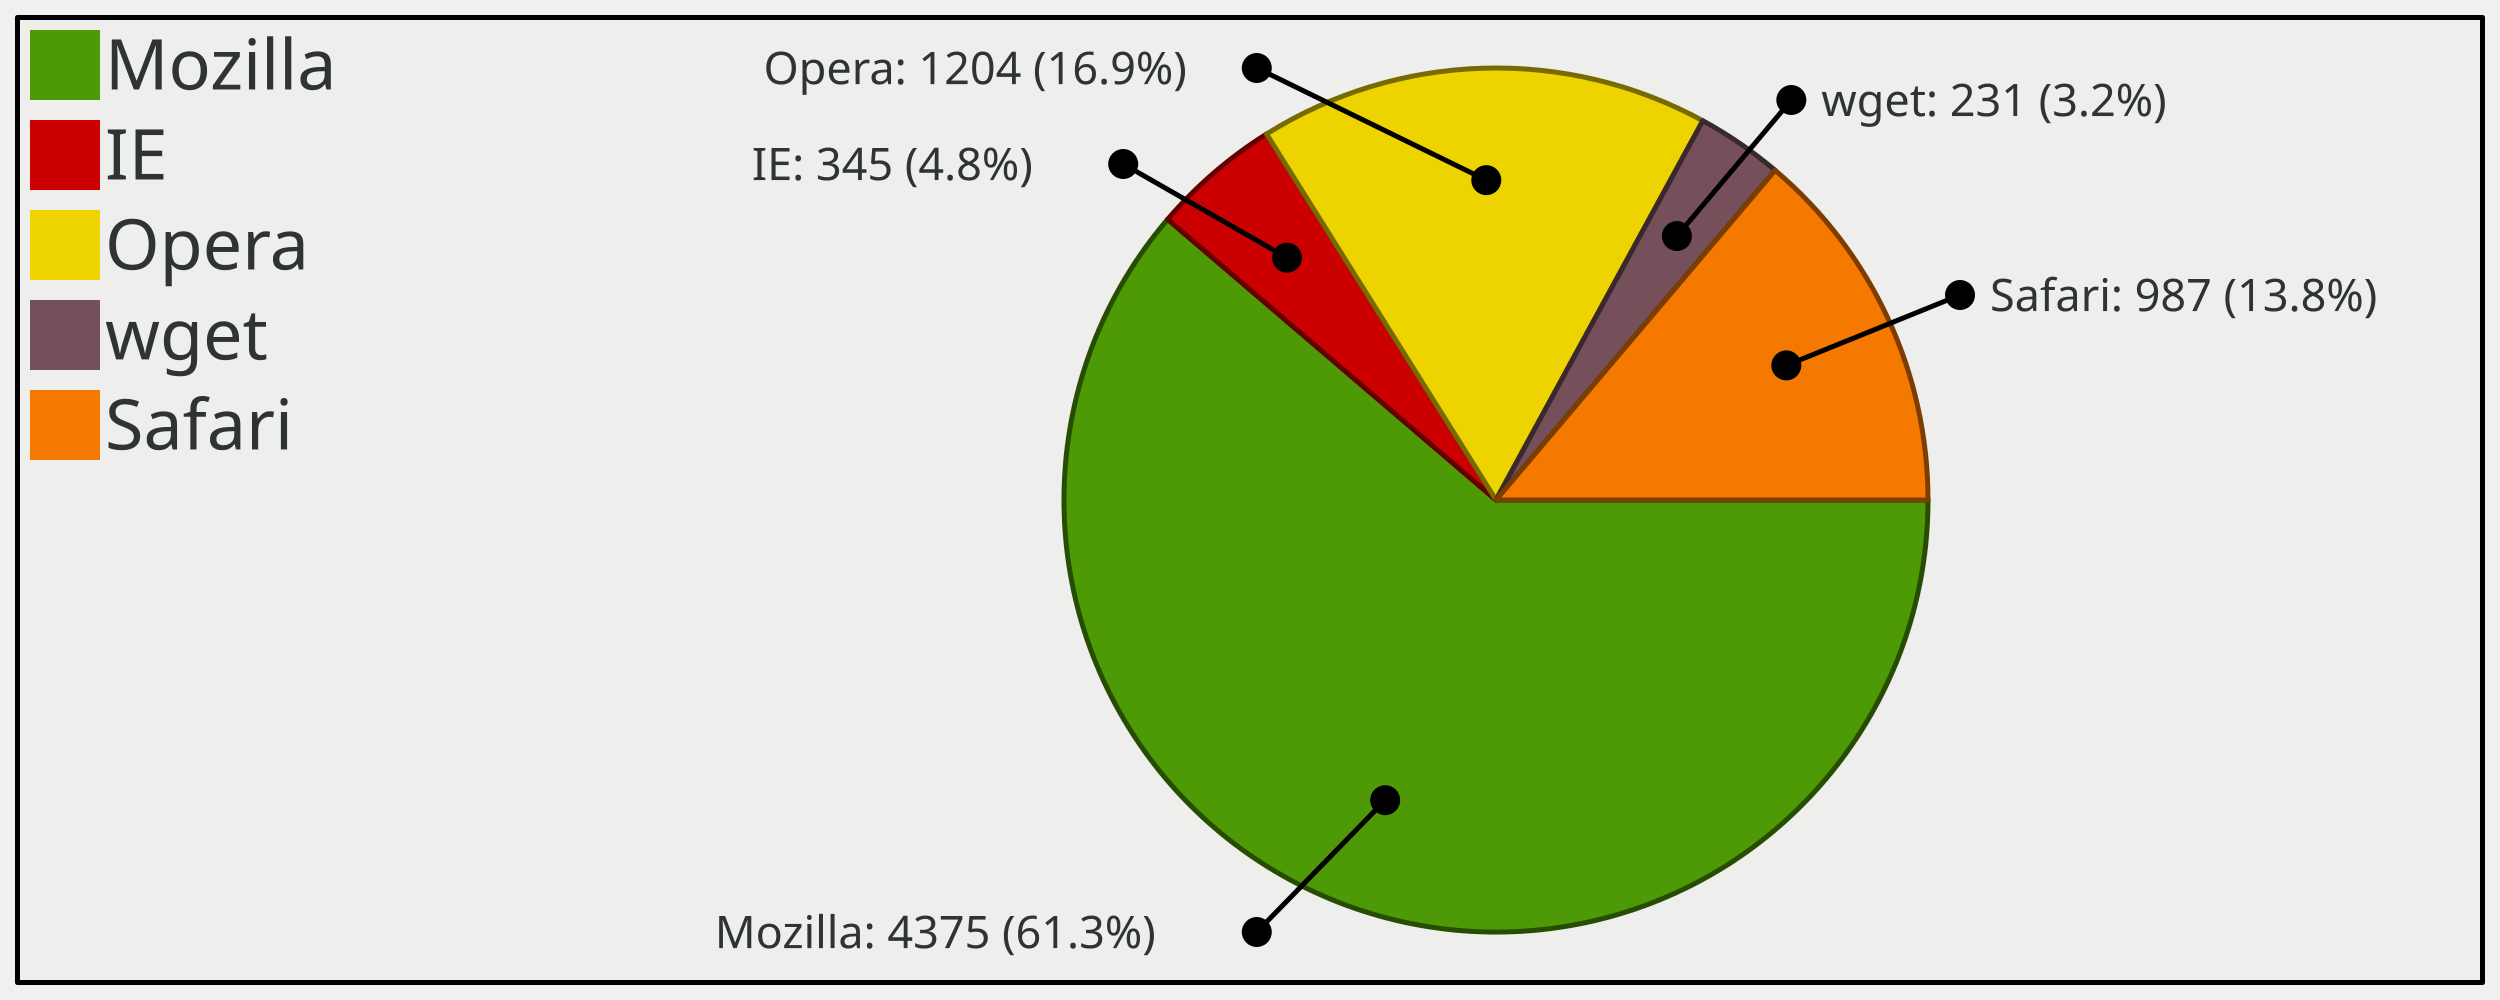
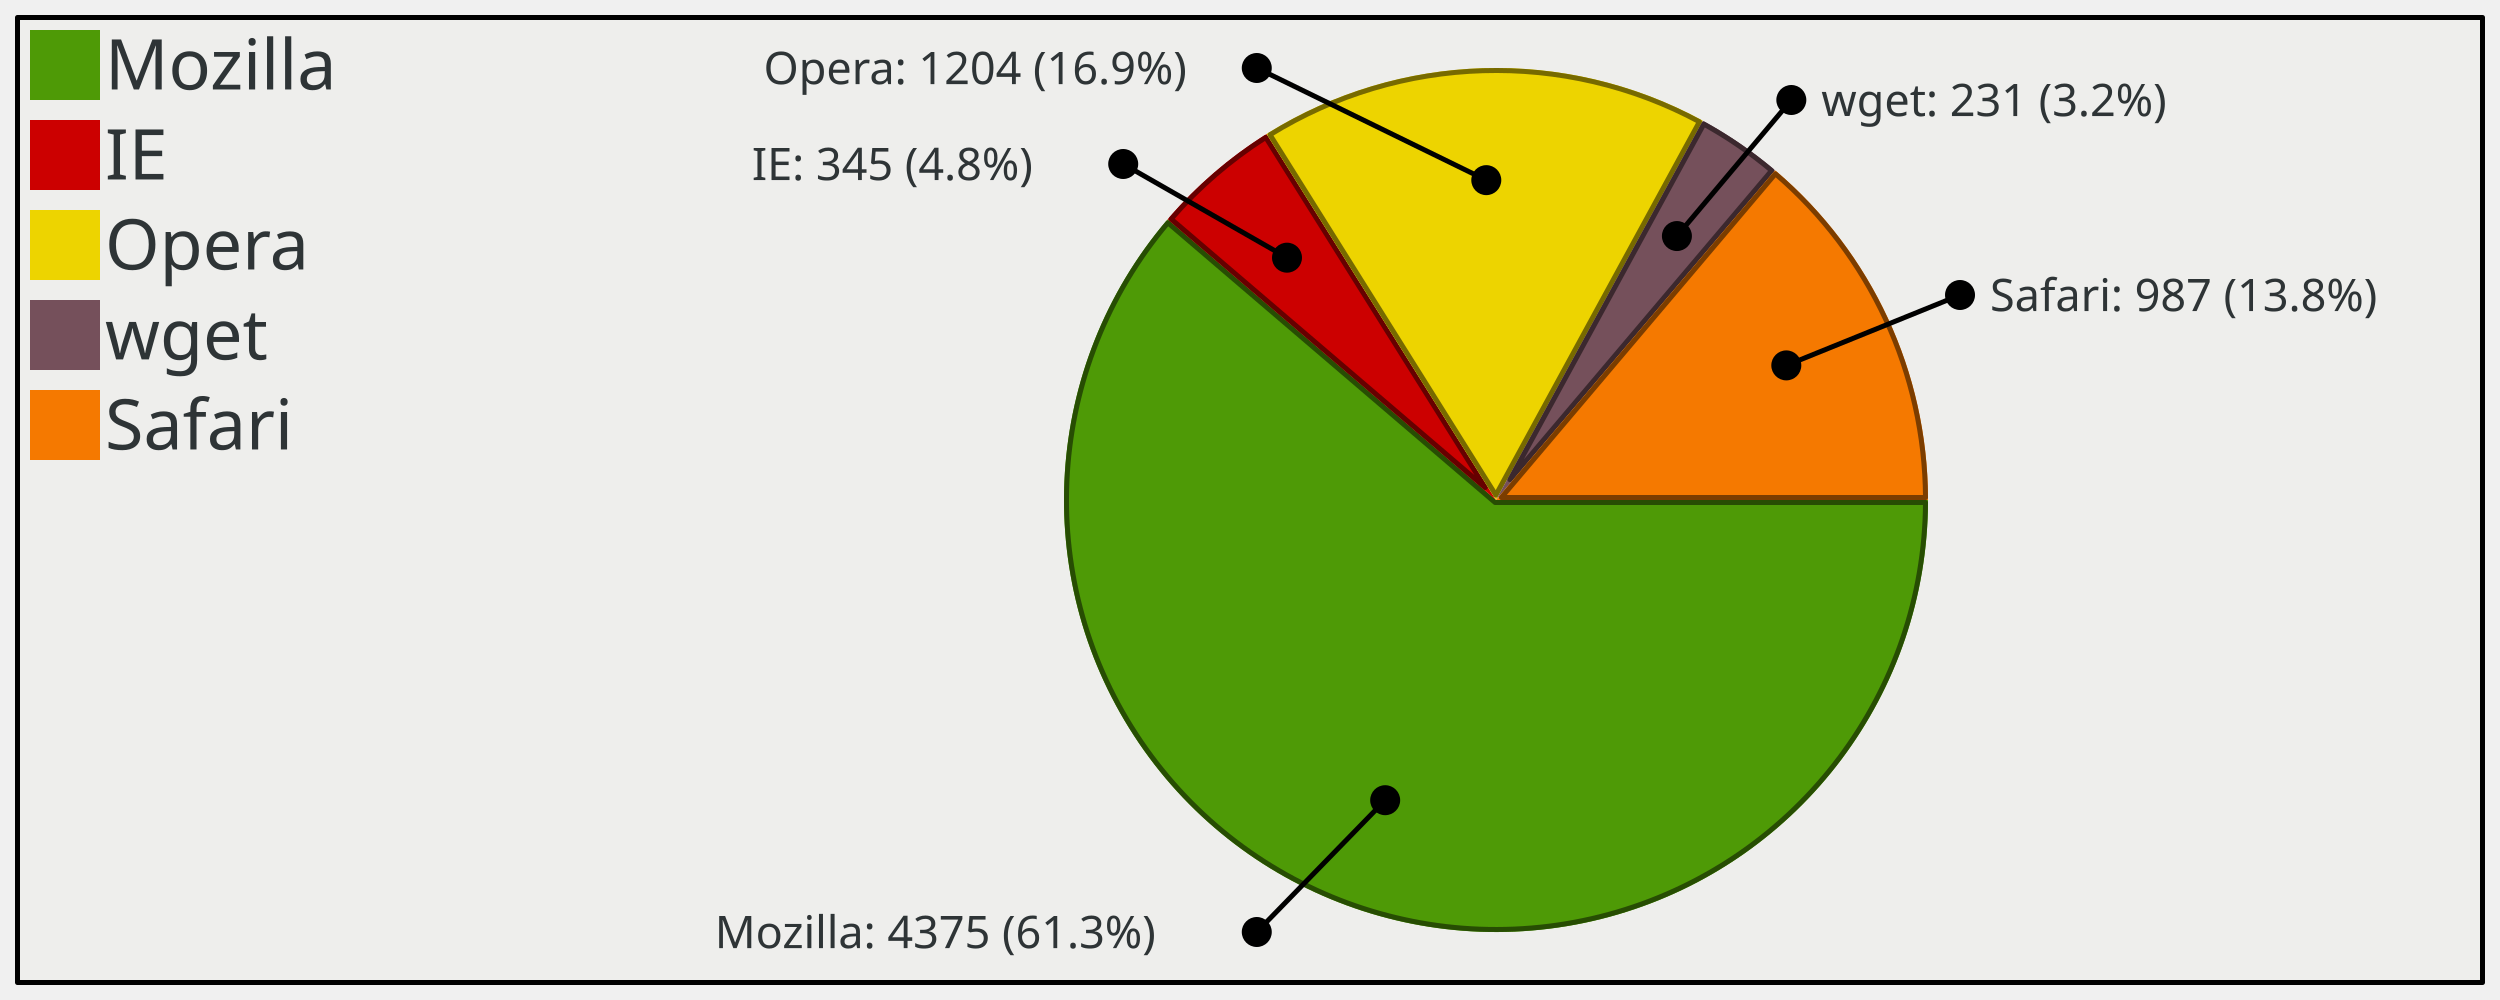
<svg xmlns="http://www.w3.org/2000/svg" width="500" height="200" version="1.0" id="ezcGraph">
  <defs />
  <g id="ezcGraphChart" color-rendering="optimizeQuality" shape-rendering="geometricPrecision" text-rendering="optimizeLegibility">
    <path d=" M 3,197 L 3,3 L 497,3 L 497,197 L 3,197 z " style="fill: #eeeeec; fill-opacity: 1.00; stroke: none;" id="ezcGraphPolygon_1" />
    <path d=" M 3.5,3.5 L 496.5,3.5 L 496.5,196.5 L 3.5,196.5 L 3.5,3.5 z " style="fill: none; stroke: #000000; stroke-width: 1; stroke-opacity: 1.00; stroke-linecap: round; stroke-linejoin: round;" id="ezcGraphPolygon_2" />
    <path d=" M 4,196 L 4,4 L 102.4,4 L 102.4,196 L 4,196 z " style="fill: #000000; fill-opacity: 0.00; stroke: none;" id="ezcGraphPolygon_3" />
    <path d=" M 6,20 L 6,6 L 20,6 L 20,20 L 6,20 z " style="fill: #4e9a06; fill-opacity: 1.00; stroke: none;" id="ezcGraphPolygon_4" />
    <path d=" M 6,38 L 6,24 L 20,24 L 20,38 L 6,38 z " style="fill: #cc0000; fill-opacity: 1.00; stroke: none;" id="ezcGraphPolygon_6" />
    <path d=" M 6,56 L 6,42 L 20,42 L 20,56 L 6,56 z " style="fill: #edd400; fill-opacity: 1.00; stroke: none;" id="ezcGraphPolygon_8" />
    <path d=" M 6,74 L 6,60 L 20,60 L 20,74 L 6,74 z " style="fill: #75505b; fill-opacity: 1.00; stroke: none;" id="ezcGraphPolygon_10" />
    <path d=" M 6,92 L 6,78 L 20,78 L 20,92 L 6,92 z " style="fill: #f57900; fill-opacity: 1.00; stroke: none;" id="ezcGraphPolygon_12" />
    <path d="M 299.20,100.00 L 385.60,100.00 A 86.40,86.40 0 1,1 233.53,43.86 z" style="fill: #4e9a06; fill-opacity: 1.00; stroke: none;" id="ezcGraphCircleSector_14" />
-     <path d="M 299.20,100.00 L 385.60,100.00 A 86.40,86.40 0 1,1 233.53,43.86 z" style="fill: none; stroke: #274d03; stroke-width: 1; stroke-opacity: 1.00; stroke-linecap: round; stroke-linejoin: round;" id="ezcGraphCircleSector_15" />
+     <path d="M 299.02,100.50 L 385.10,100.50 A 85.90,85.90 0 1,1 233.58,44.56 z" style="fill: none; stroke: #274d03; stroke-width: 1; stroke-opacity: 1.00; stroke-linecap: round; stroke-linejoin: round;" id="ezcGraphCircleSector_15" />
    <path d="M 299.20,100.00 L 233.53,43.86 A 86.40,86.40 0 0,1 253.31,26.80 z" style="fill: #cc0000; fill-opacity: 1.00; stroke: none;" id="ezcGraphCircleSector_16" />
-     <path d="M 299.20,100.00 L 233.53,43.86 A 86.40,86.40 0 0,1 253.31,26.80 z" style="fill: none; stroke: #660000; stroke-width: 1; stroke-opacity: 1.00; stroke-linecap: round; stroke-linejoin: round;" id="ezcGraphCircleSector_17" />
+     <path d="M 297.04,97.50 L 234.23,43.80 A 85.90,85.90 0 0,1 253.15,27.48 z" style="fill: none; stroke: #660000; stroke-width: 1; stroke-opacity: 1.00; stroke-linecap: round; stroke-linejoin: round;" id="ezcGraphCircleSector_17" />
    <path d="M 299.20,100.00 L 253.31,26.80 A 86.40,86.40 0 0,1 340.57,24.15 z" style="fill: #edd400; fill-opacity: 1.00; stroke: none;" id="ezcGraphCircleSector_18" />
-     <path d="M 299.20,100.00 L 253.31,26.80 A 86.40,86.40 0 0,1 340.57,24.15 z" style="fill: none; stroke: #776a00; stroke-width: 1; stroke-opacity: 1.00; stroke-linecap: round; stroke-linejoin: round;" id="ezcGraphCircleSector_19" />
+     <path d="M 299.17,99.01 L 254.00,26.95 A 85.90,85.90 0 0,1 339.89,24.35 z" style="fill: none; stroke: #776a00; stroke-width: 1; stroke-opacity: 1.00; stroke-linecap: round; stroke-linejoin: round;" id="ezcGraphCircleSector_19" />
    <path d="M 299.20,100.00 L 340.57,24.15 A 86.40,86.40 0 0,1 355.02,34.06 z" style="fill: #75505b; fill-opacity: 1.00; stroke: none;" id="ezcGraphCircleSector_20" />
-     <path d="M 299.20,100.00 L 340.57,24.15 A 86.40,86.40 0 0,1 355.02,34.06 z" style="fill: none; stroke: #3b282e; stroke-width: 1; stroke-opacity: 1.00; stroke-linecap: round; stroke-linejoin: round;" id="ezcGraphCircleSector_21" />
+     <path d="M 301.99,95.93 L 340.77,24.82 A 85.90,85.90 0 0,1 354.32,34.11 z" style="fill: none; stroke: #3b282e; stroke-width: 1; stroke-opacity: 1.00; stroke-linecap: round; stroke-linejoin: round;" id="ezcGraphCircleSector_21" />
    <path d="M 299.20,100.00 L 355.02,34.06 A 86.40,86.40 0 0,1 385.60,100.00 z" style="fill: #f57900; fill-opacity: 1.00; stroke: none;" id="ezcGraphCircleSector_22" />
-     <path d="M 299.20,100.00 L 355.02,34.06 A 86.40,86.40 0 0,1 385.60,100.00 z" style="fill: none; stroke: #7b3d00; stroke-width: 1; stroke-opacity: 1.00; stroke-linecap: round; stroke-linejoin: round;" id="ezcGraphCircleSector_23" />
+     <path d="M 300.28,99.50 L 355.08,34.76 A 85.90,85.90 0 0,1 385.10,99.50 z" style="fill: none; stroke: #7b3d00; stroke-width: 1; stroke-opacity: 1.00; stroke-linecap: round; stroke-linejoin: round;" id="ezcGraphCircleSector_23" />
    <path d=" M 297.258,36.029 L 251.355,13.6" style="fill: none; stroke: #000000; stroke-width: 1; stroke-opacity: 1.00; stroke-linecap: round; stroke-linejoin: round;" id="ezcGraphLine_24" />
    <ellipse cx="297.258" cy="36.029" rx="3" ry="3" style="fill: #000000; fill-opacity: 1.00; stroke: none;" id="ezcGraphCircle_25" />
    <ellipse cx="251.355" cy="13.6" rx="3" ry="3" style="fill: #000000; fill-opacity: 1.00; stroke: none;" id="ezcGraphCircle_26" />
    <path d=" M 257.399,51.537 L 224.642,32.8" style="fill: none; stroke: #000000; stroke-width: 1; stroke-opacity: 1.00; stroke-linecap: round; stroke-linejoin: round;" id="ezcGraphLine_28" />
    <ellipse cx="257.399" cy="51.537" rx="3" ry="3" style="fill: #000000; fill-opacity: 1.00; stroke: none;" id="ezcGraphCircle_29" />
    <ellipse cx="224.642" cy="32.8" rx="3" ry="3" style="fill: #000000; fill-opacity: 1.00; stroke: none;" id="ezcGraphCircle_30" />
    <path d=" M 277.035,160.039 L 251.355,186.4" style="fill: none; stroke: #000000; stroke-width: 1; stroke-opacity: 1.00; stroke-linecap: round; stroke-linejoin: round;" id="ezcGraphLine_32" />
    <ellipse cx="277.035" cy="160.039" rx="3" ry="3" style="fill: #000000; fill-opacity: 1.00; stroke: none;" id="ezcGraphCircle_33" />
    <ellipse cx="251.355" cy="186.4" rx="3" ry="3" style="fill: #000000; fill-opacity: 1.00; stroke: none;" id="ezcGraphCircle_34" />
    <path d=" M 335.383,47.21 L 358.266,20" style="fill: none; stroke: #000000; stroke-width: 1; stroke-opacity: 1.00; stroke-linecap: round; stroke-linejoin: round;" id="ezcGraphLine_36" />
    <ellipse cx="335.383" cy="47.21" rx="3" ry="3" style="fill: #000000; fill-opacity: 1.00; stroke: none;" id="ezcGraphCircle_37" />
    <ellipse cx="358.266" cy="20" rx="3" ry="3" style="fill: #000000; fill-opacity: 1.00; stroke: none;" id="ezcGraphCircle_38" />
    <path d=" M 357.262,73.079 L 392.004,59" style="fill: none; stroke: #000000; stroke-width: 1; stroke-opacity: 1.00; stroke-linecap: round; stroke-linejoin: round;" id="ezcGraphLine_40" />
    <ellipse cx="357.262" cy="73.079" rx="3" ry="3" style="fill: #000000; fill-opacity: 1.00; stroke: none;" id="ezcGraphCircle_41" />
    <ellipse cx="392.004" cy="59" rx="3" ry="3" style="fill: #000000; fill-opacity: 1.00; stroke: none;" id="ezcGraphCircle_42" />
    <g id="ezcGraphTextBox_5">
      <path d=" M 20.5,21 L 20.5,5.5 L 73.94,5.5 L 73.94,21 L 20.5,21 z " style="fill: #ffffff; fill-opacity: 0.00; stroke: none;" id="ezcGraphPolygon_44" />
      <text id="ezcGraphTextBox_5_text" x="21" text-length="51.94px" y="17.9" style="font-size: 14px; font-family: sans-serif; fill: #2e3436; fill-opacity: 1.00; stroke: none;">Mozilla</text>
    </g>
    <g id="ezcGraphTextBox_7">
      <path d=" M 20.5,39 L 20.5,23.5 L 36.84,23.5 L 36.84,39 L 20.5,39 z " style="fill: #ffffff; fill-opacity: 0.00; stroke: none;" id="ezcGraphPolygon_45" />
      <text id="ezcGraphTextBox_7_text" x="21" text-length="14.84px" y="35.9" style="font-size: 14px; font-family: sans-serif; fill: #2e3436; fill-opacity: 1.00; stroke: none;">IE</text>
    </g>
    <g id="ezcGraphTextBox_9">
      <path d=" M 20.5,57 L 20.5,41.5 L 59.1,41.5 L 59.1,57 L 20.5,57 z " style="fill: #ffffff; fill-opacity: 0.00; stroke: none;" id="ezcGraphPolygon_46" />
      <text id="ezcGraphTextBox_9_text" x="21" text-length="37.1px" y="53.9" style="font-size: 14px; font-family: sans-serif; fill: #2e3436; fill-opacity: 1.00; stroke: none;">Opera</text>
    </g>
    <g id="ezcGraphTextBox_11">
      <path d=" M 20.5,75 L 20.5,59.5 L 51.68,59.5 L 51.68,75 L 20.5,75 z " style="fill: #ffffff; fill-opacity: 0.00; stroke: none;" id="ezcGraphPolygon_47" />
      <text id="ezcGraphTextBox_11_text" x="21" text-length="29.68px" y="71.9" style="font-size: 14px; font-family: sans-serif; fill: #2e3436; fill-opacity: 1.00; stroke: none;">wget</text>
    </g>
    <g id="ezcGraphTextBox_13">
      <path d=" M 20.5,93 L 20.5,77.5 L 66.52,77.5 L 66.52,93 L 20.5,93 z " style="fill: #ffffff; fill-opacity: 0.00; stroke: none;" id="ezcGraphPolygon_48" />
      <text id="ezcGraphTextBox_13_text" x="21" text-length="44.52px" y="89.9" style="font-size: 14px; font-family: sans-serif; fill: #2e3436; fill-opacity: 1.00; stroke: none;">Safari</text>
    </g>
    <g id="ezcGraphTextBox_27">
      <path d=" M 152.211,19.2 L 152.211,8.5 L 246.355,8.5 L 246.355,19.2 L 152.211,19.2 z " style="fill: #ffffff; fill-opacity: 0.00; stroke: none;" id="ezcGraphPolygon_49" />
      <text id="ezcGraphTextBox_27_text" x="152.711" text-length="92.644px" y="16.82" style="font-size: 9px; font-family: sans-serif; fill: #2e3436; fill-opacity: 1.00; stroke: none;">Opera: 1204 (16.9%)</text>
    </g>
    <g id="ezcGraphTextBox_31">
      <path d=" M 149.878,38.4 L 149.878,27.7 L 219.642,27.7 L 219.642,38.4 L 149.878,38.4 z " style="fill: #ffffff; fill-opacity: 0.00; stroke: none;" id="ezcGraphPolygon_50" />
      <text id="ezcGraphTextBox_31_text" x="150.378" text-length="68.264px" y="36.02" style="font-size: 9px; font-family: sans-serif; fill: #2e3436; fill-opacity: 1.00; stroke: none;">IE: 345 (4.8%)</text>
    </g>
    <g id="ezcGraphTextBox_35">
      <path d=" M 142.459,192 L 142.459,181.3 L 246.355,181.3 L 246.355,192 L 142.459,192 z " style="fill: #ffffff; fill-opacity: 0.00; stroke: none;" id="ezcGraphPolygon_51" />
      <text id="ezcGraphTextBox_35_text" x="142.959" text-length="102.396px" y="189.62" style="font-size: 9px; font-family: sans-serif; fill: #2e3436; fill-opacity: 1.00; stroke: none;">Mozilla: 4375 (61.3%)</text>
    </g>
    <g id="ezcGraphTextBox_39">
      <path d=" M 363.766,25.6 L 363.766,14.9 L 443.282,14.9 L 443.282,25.6 L 363.766,25.6 z " style="fill: #ffffff; fill-opacity: 0.00; stroke: none;" id="ezcGraphPolygon_52" />
      <text id="ezcGraphTextBox_39_text" x="364.266" text-length="78.016px" y="23.22" style="font-size: 9px; font-family: sans-serif; fill: #2e3436; fill-opacity: 1.00; stroke: none;">wget: 231 (3.2%)</text>
    </g>
    <g id="ezcGraphTextBox_43">
      <path d=" M 397.504,64.6 L 397.504,53.9 L 491.648,53.9 L 491.648,64.6 L 397.504,64.6 z " style="fill: #ffffff; fill-opacity: 0.00; stroke: none;" id="ezcGraphPolygon_53" />
      <text id="ezcGraphTextBox_43_text" x="398.004" text-length="92.644px" y="62.22" style="font-size: 9px; font-family: sans-serif; fill: #2e3436; fill-opacity: 1.00; stroke: none;">Safari: 987 (13.8%)</text>
    </g>
  </g>
</svg>
